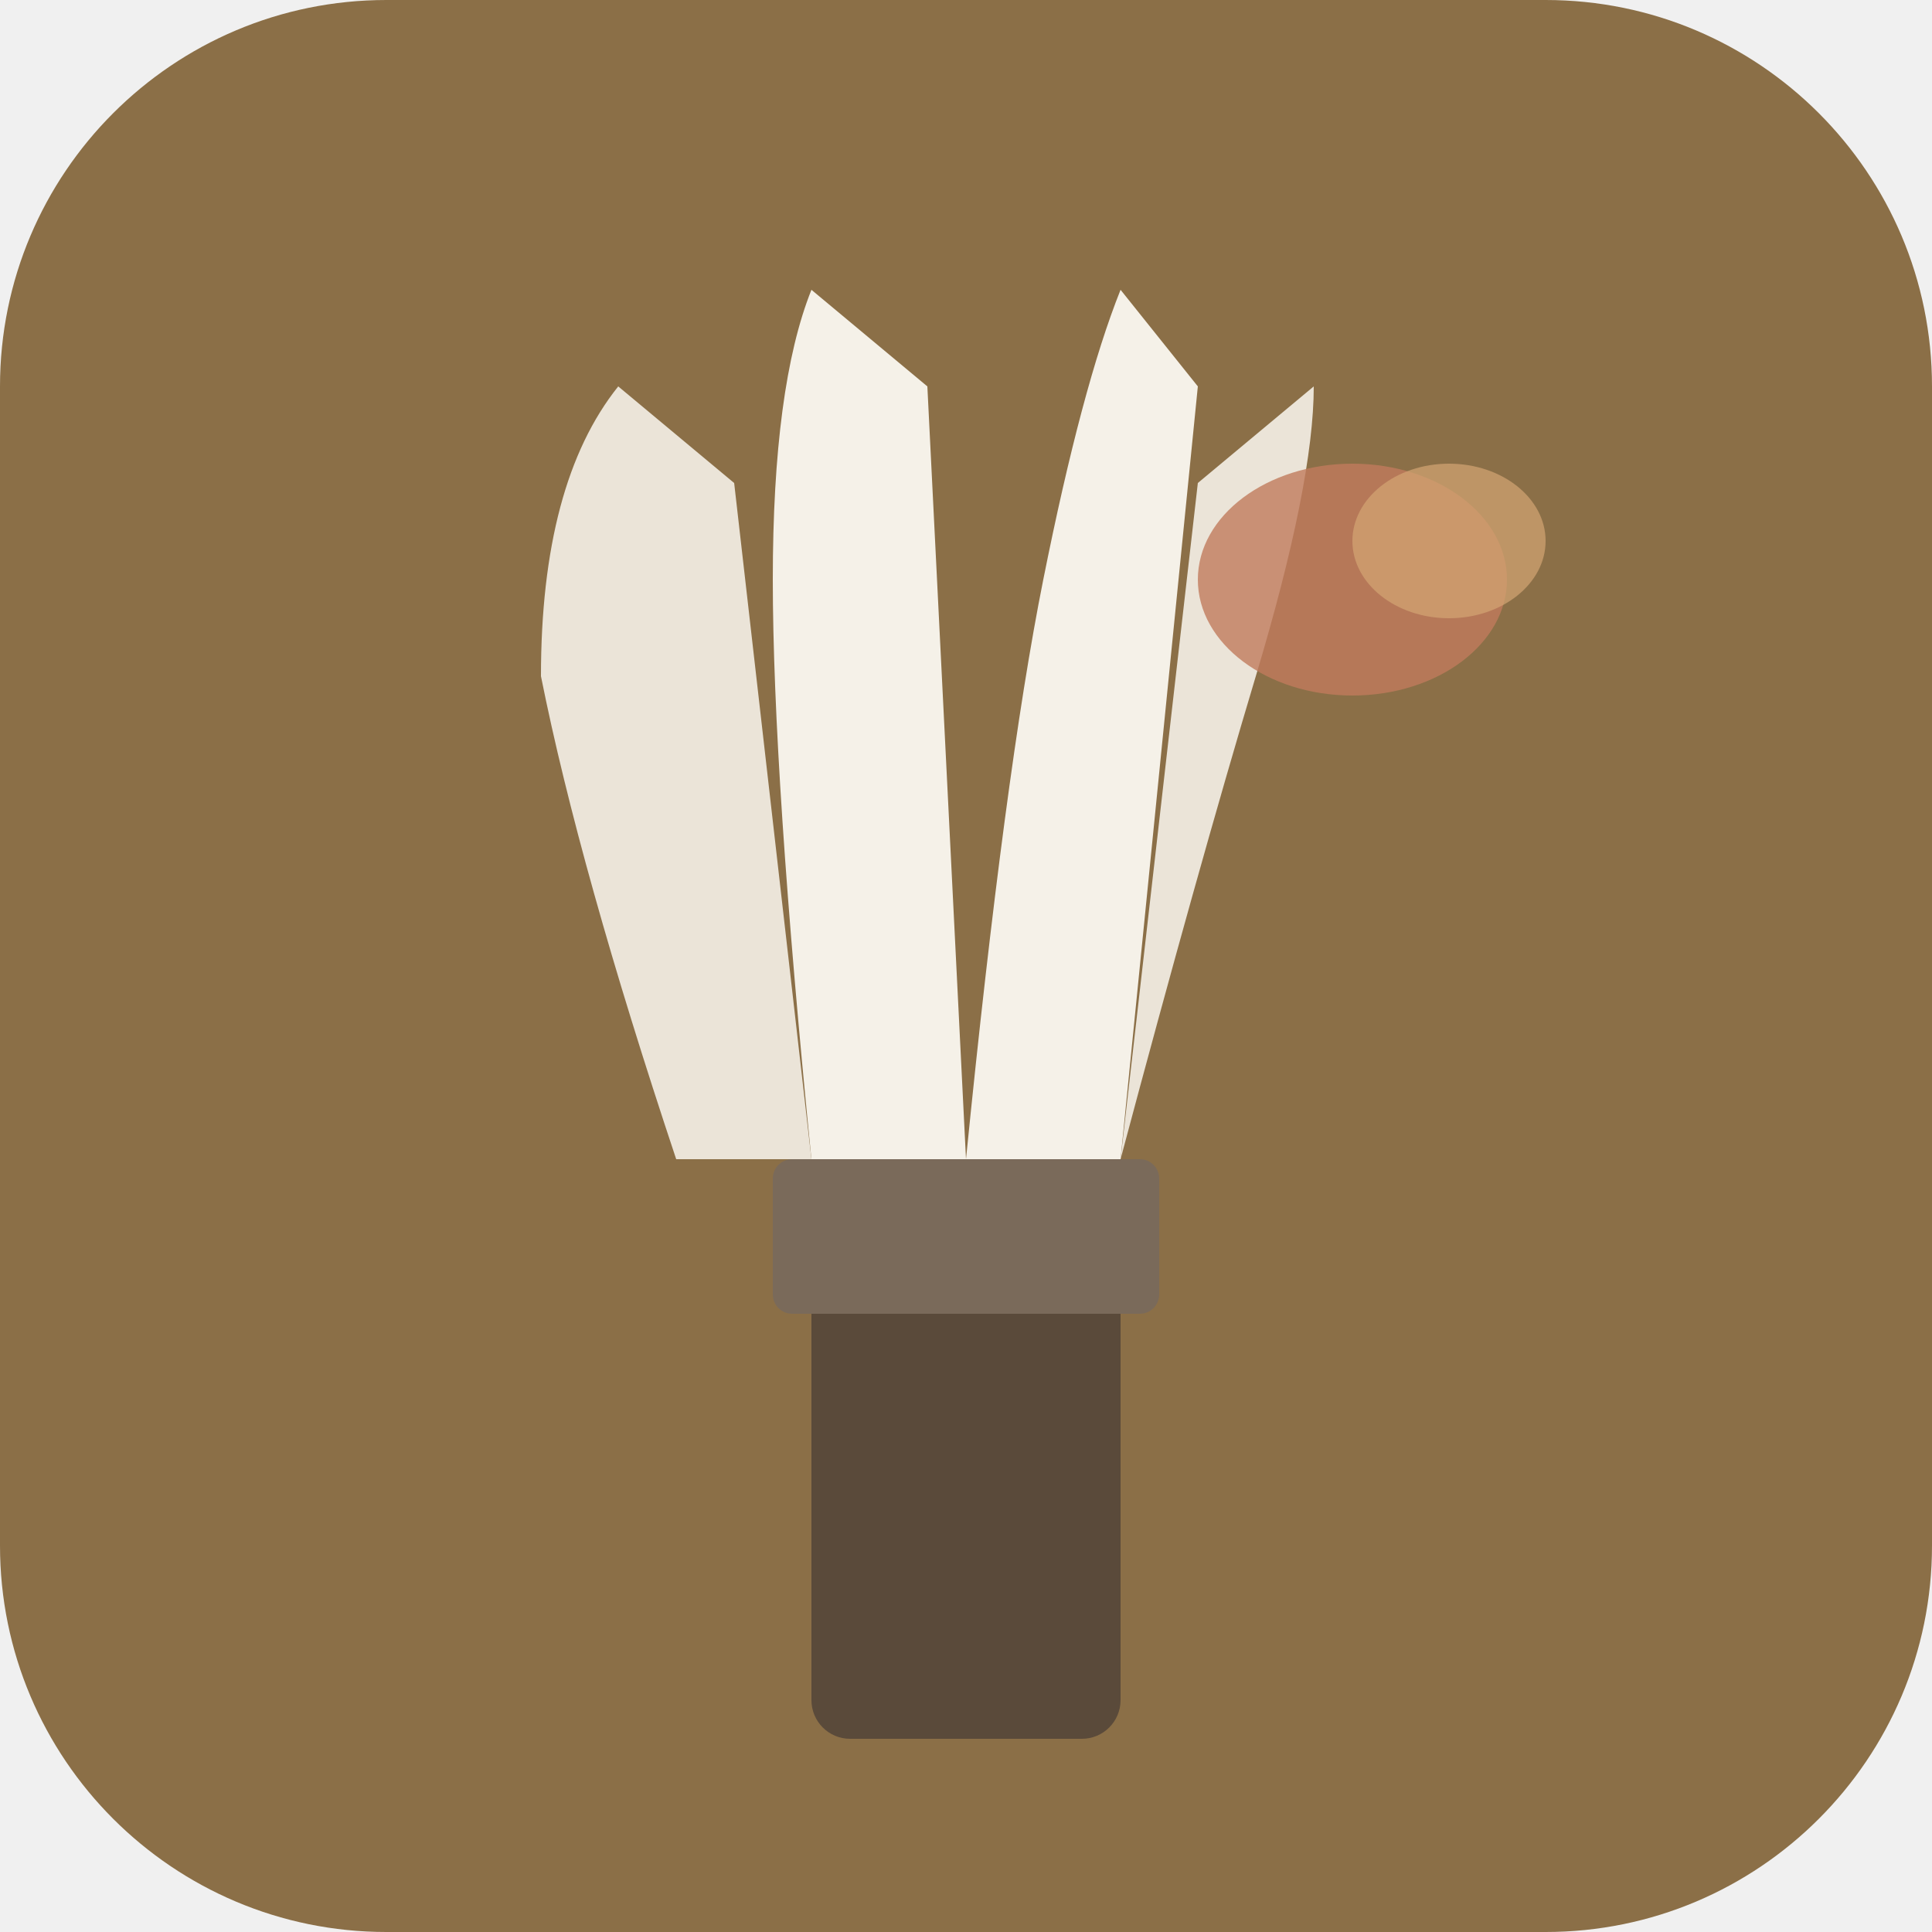
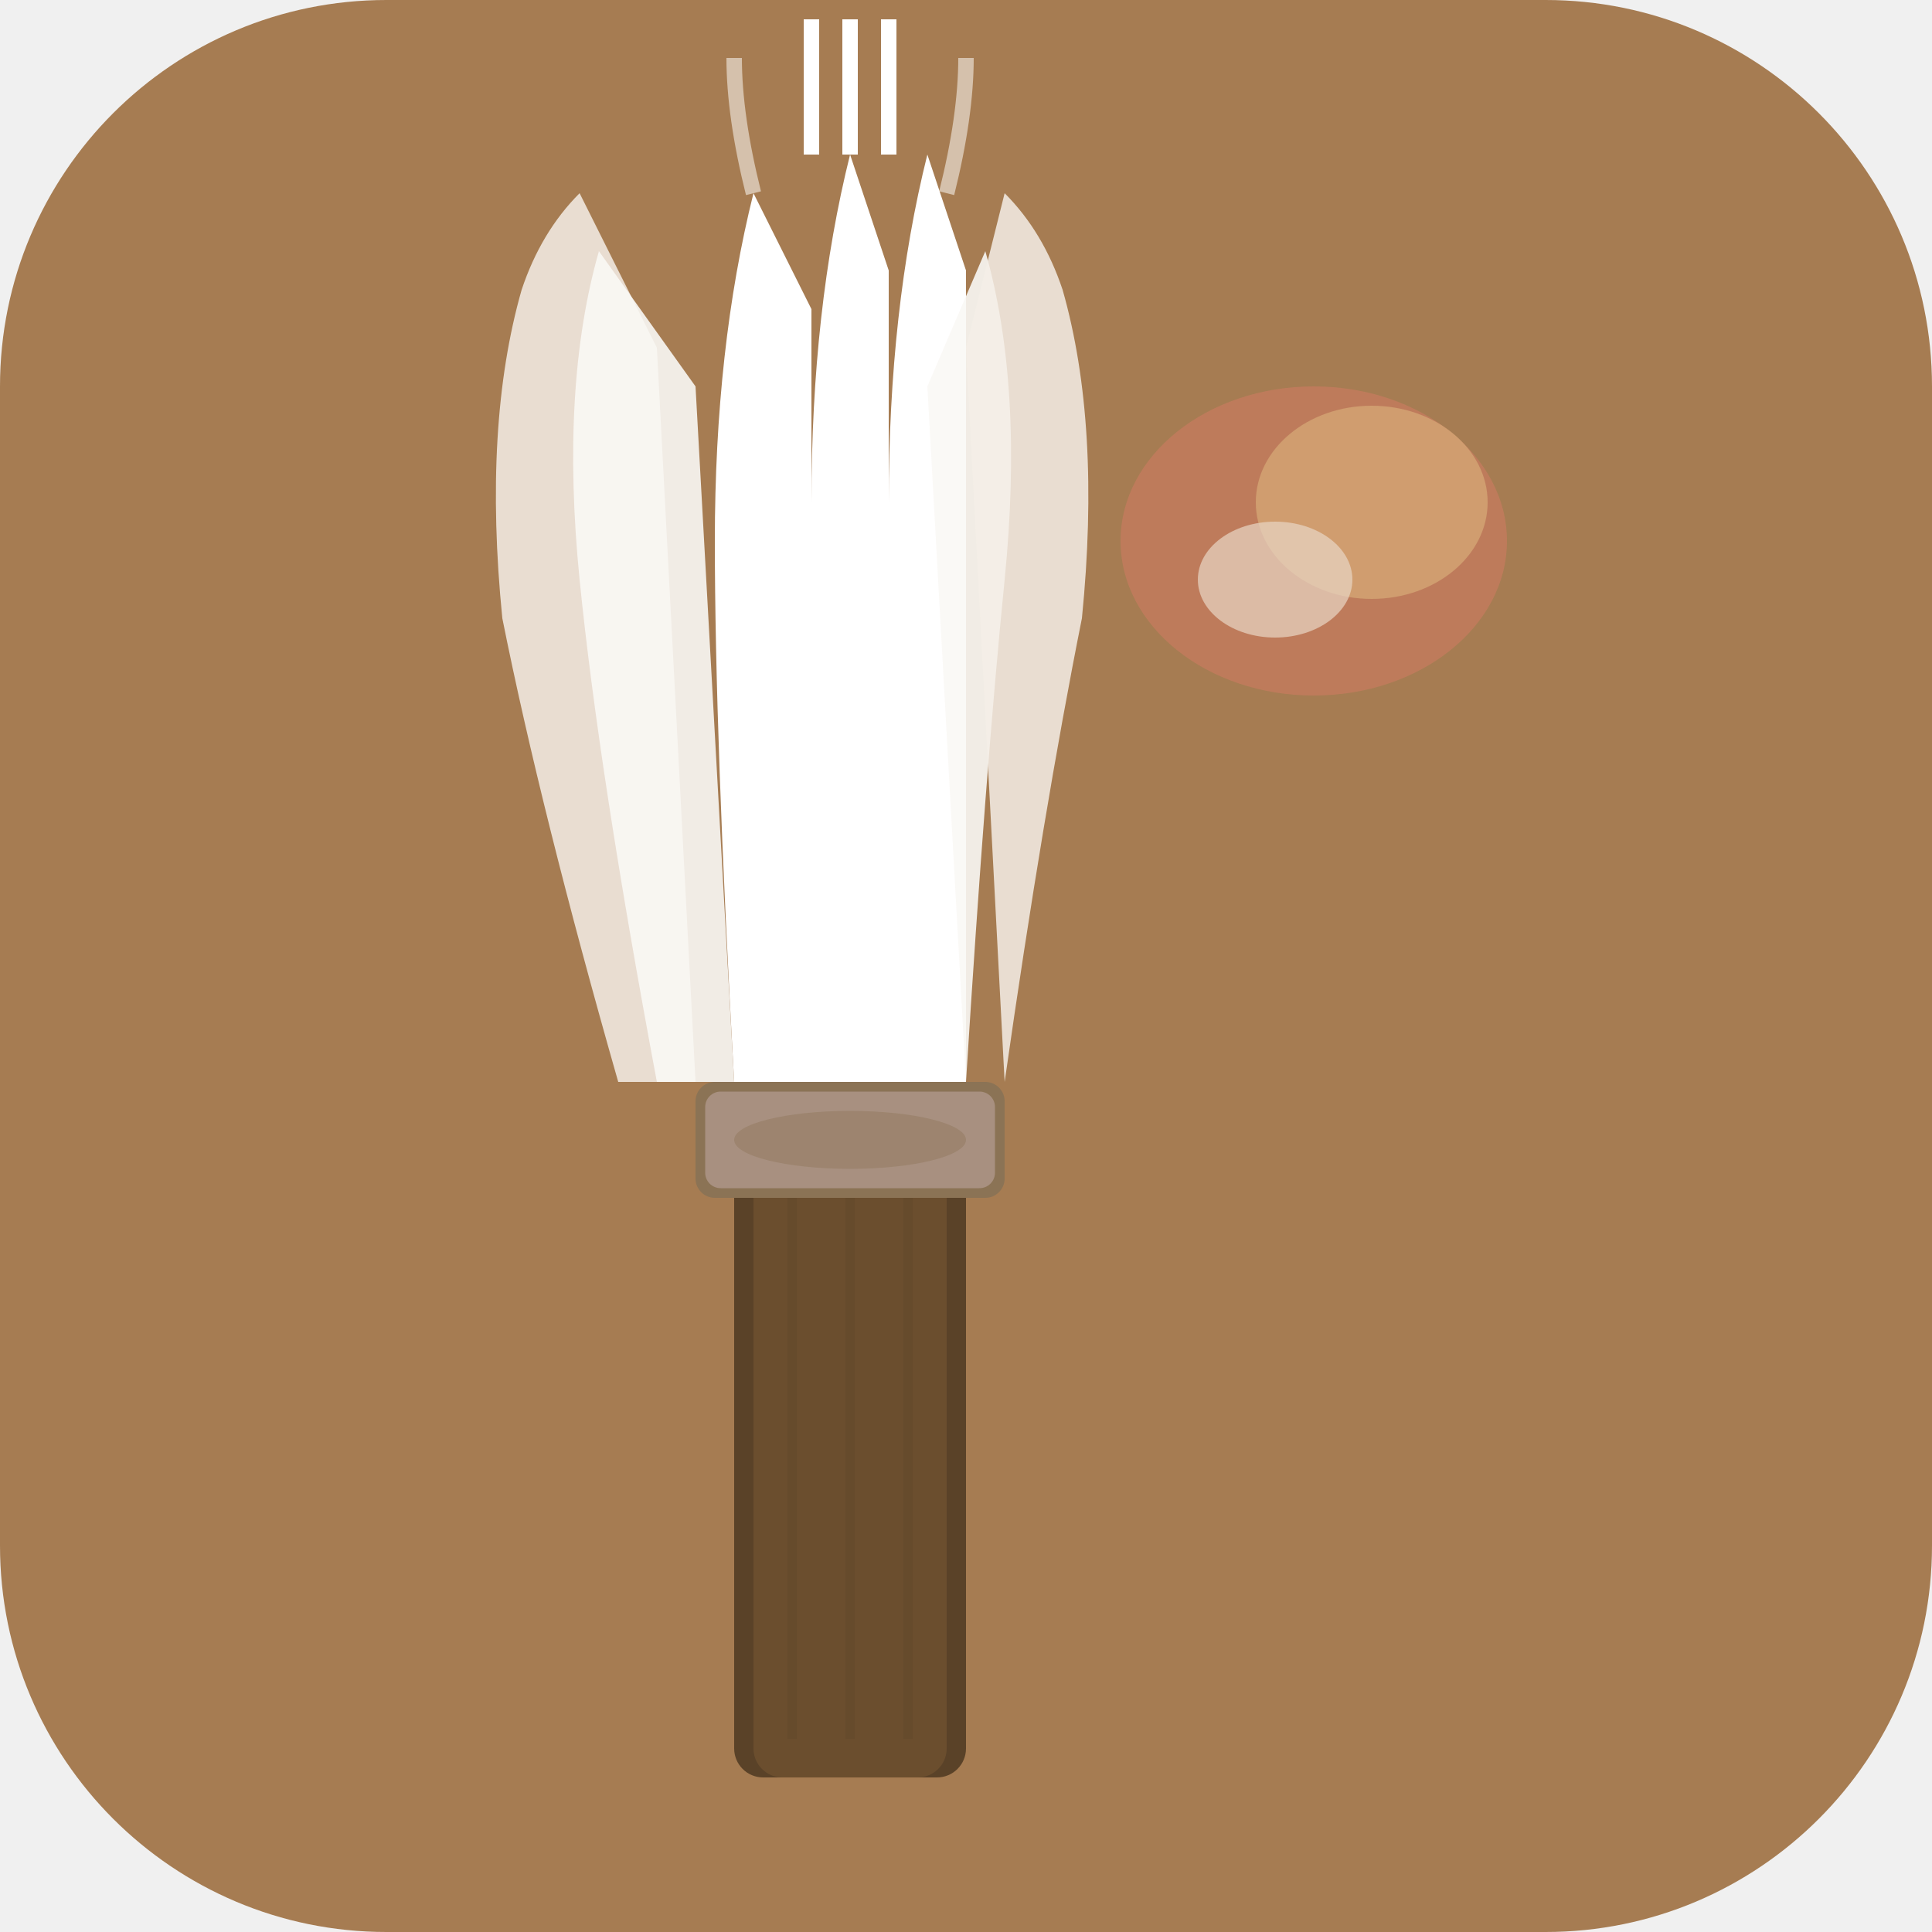
<svg xmlns="http://www.w3.org/2000/svg" viewBox="0 0 100 100">
-   <rect width="100" height="100" rx="20" fill="#8B6F47" />
-   <rect x="42" y="65" width="16" height="25" rx="2" fill="#5A4A3A" />
-   <rect x="40" y="60" width="20" height="8" rx="1" fill="#7A6A5A" />
-   <path d="M 35 60 Q 30 45 28 35 Q 28 25 32 20 L 38 25 L 42 60 Z" fill="#F5F1E8" opacity="0.9" />
-   <path d="M 42 60 Q 40 40 40 30 Q 40 20 42 15 L 48 20 L 50 60 Z" fill="#F5F1E8" />
-   <path d="M 50 60 Q 52 40 54 30 Q 56 20 58 15 L 62 20 L 58 60 Z" fill="#F5F1E8" />
-   <path d="M 58 60 Q 62 45 65 35 Q 68 25 68 20 L 62 25 L 58 60 Z" fill="#F5F1E8" opacity="0.9" />
-   <ellipse cx="70" cy="30" rx="8" ry="6" fill="#C17B5C" opacity="0.8" />
-   <ellipse cx="75" cy="28" rx="5" ry="4" fill="#D4A574" opacity="0.7" />
+   <rect width="100" height="100" rx="20" fill="#A67C52" />
+   <rect x="38" y="60" width="12" height="32" rx="1.5" fill="#5A4228" />
+   <rect x="39" y="60" width="10" height="32" rx="1.5" fill="#6B4E2E" />
+   <line x1="41" y1="62" x2="41" y2="90" stroke="#5A4228" stroke-width="0.5" opacity="0.3" />
+   <line x1="44" y1="62" x2="44" y2="90" stroke="#5A4228" stroke-width="0.5" opacity="0.3" />
+   <line x1="47" y1="62" x2="47" y2="90" stroke="#5A4228" stroke-width="0.5" opacity="0.3" />
+   <rect x="36" y="56" width="16" height="6" rx="1" fill="#8B7355" />
+   <rect x="36.5" y="56.5" width="15" height="5" rx="0.8" fill="#A89080" />
+   <ellipse cx="44" cy="59" rx="6" ry="1.5" fill="#8B7355" opacity="0.4" />
+   <path d="M 32 56 Q 28 42 26 32 Q 25 22 27 15 Q 28 12 30 10 L 34 18 L 36 56 Z" fill="#F5EFE7" opacity="0.85" />
+   <path d="M 34 56 Q 31 40 30 30 Q 29 20 31 13 L 36 20 L 38 56 Z" fill="#FAF8F5" opacity="0.9" />
+   <path d="M 38 56 Q 37 38 37 28 Q 37 18 39 10 L 42 16 L 42 56 Z" fill="#FFFFFF" />
+   <path d="M 42 56 Q 42 36 42 26 Q 42 16 44 8 L 46 14 L 46 56 Z" fill="#FFFFFF" />
+   <path d="M 46 56 Q 46 36 46 26 Q 46 16 48 8 L 50 14 L 50 56 Z" fill="#FFFFFF" />
+   <path d="M 50 56 Q 51 40 52 30 Q 53 20 51 13 L 48 20 L 50 56 Z" fill="#FAF8F5" opacity="0.9" />
+   <path d="M 52 56 Q 54 42 56 32 Q 57 22 55 15 Q 54 12 52 10 L 50 18 L 52 56 Z" fill="#F5EFE7" opacity="0.85" />
+   <ellipse cx="68" cy="28" rx="10" ry="8" fill="#C17B5C" opacity="0.9" />
+   <ellipse cx="71" cy="26" rx="6" ry="5" fill="#D4A574" opacity="0.8" />
+   <ellipse cx="66" cy="30" rx="4" ry="3" fill="#E8D5C4" opacity="0.7" />
+   <path d="M 39 10 Q 38 6 38 3" stroke="#F5EFE7" stroke-width="0.8" fill="none" opacity="0.6" />
+   <path d="M 42 8 Q 42 4 42 1" stroke="#FFFFFF" stroke-width="0.8" fill="none" />
+   <path d="M 44 8 Q 44 4 44 1" stroke="#FFFFFF" stroke-width="0.8" fill="none" />
+   <path d="M 46 8 Q 46 4 46 1" stroke="#FFFFFF" stroke-width="0.8" fill="none" />
+   <path d="M 49 10 Q 50 6 50 3" stroke="#F5EFE7" stroke-width="0.8" fill="none" opacity="0.6" />
</svg>
